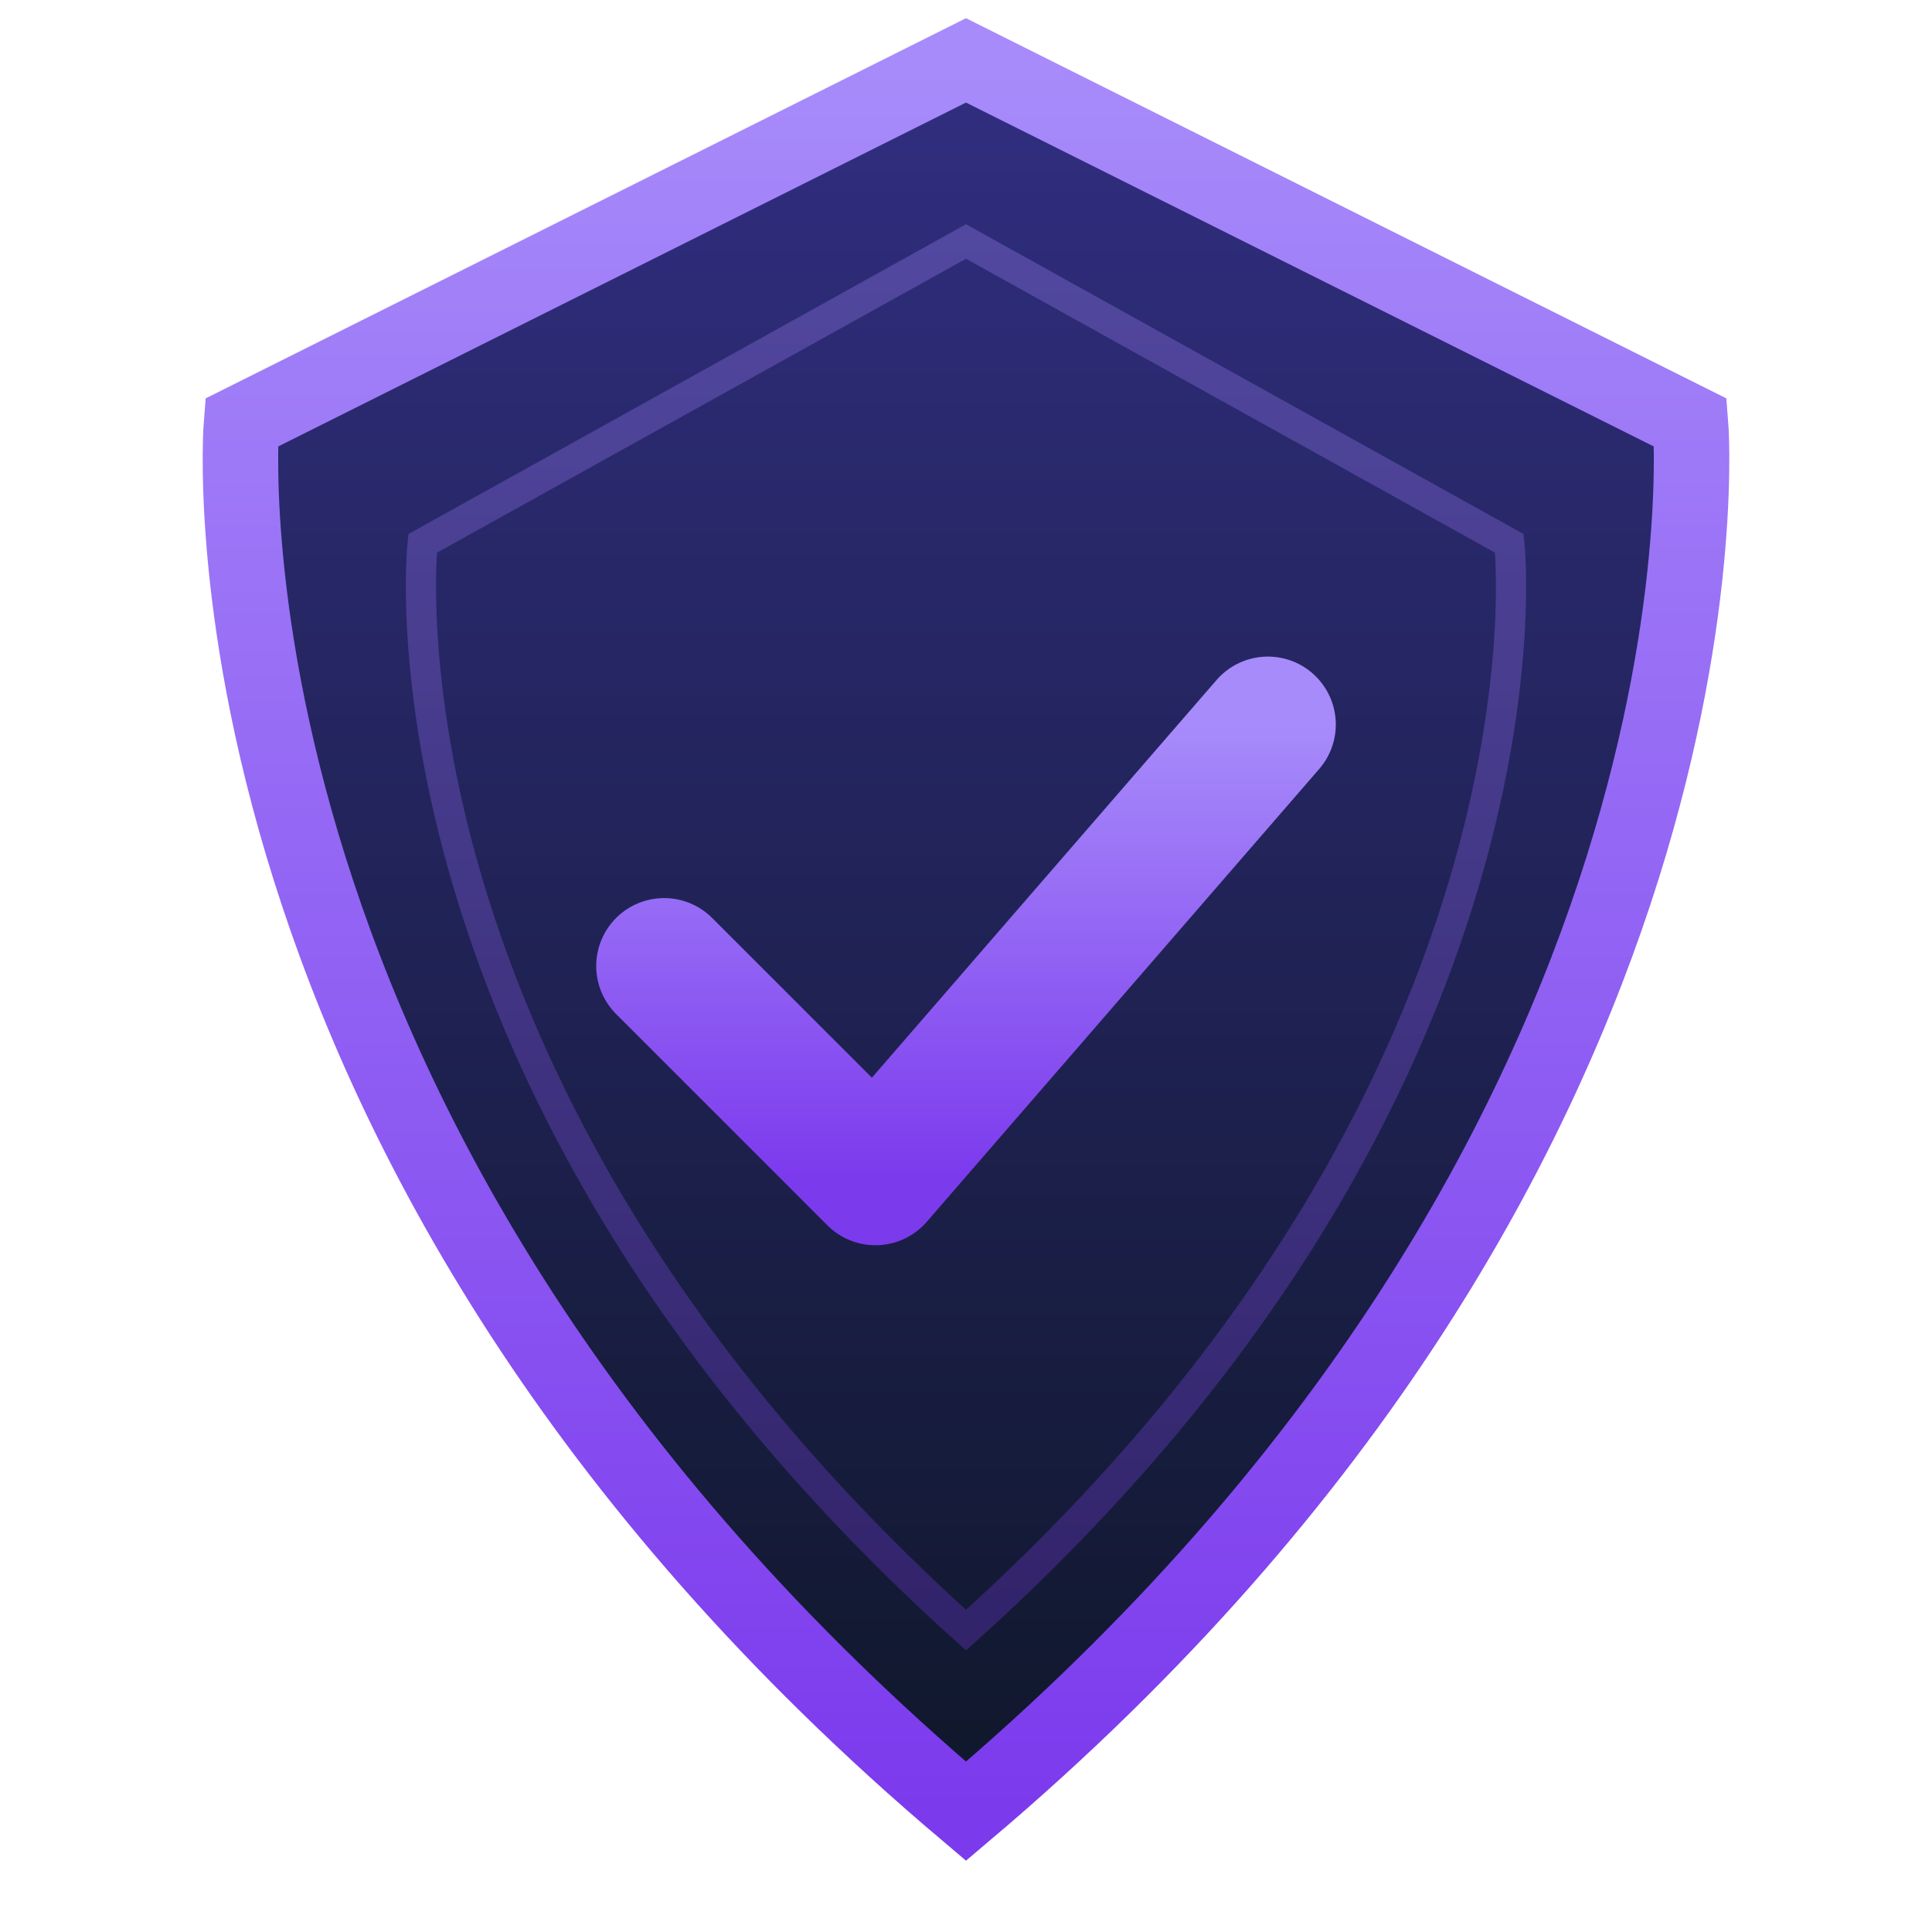
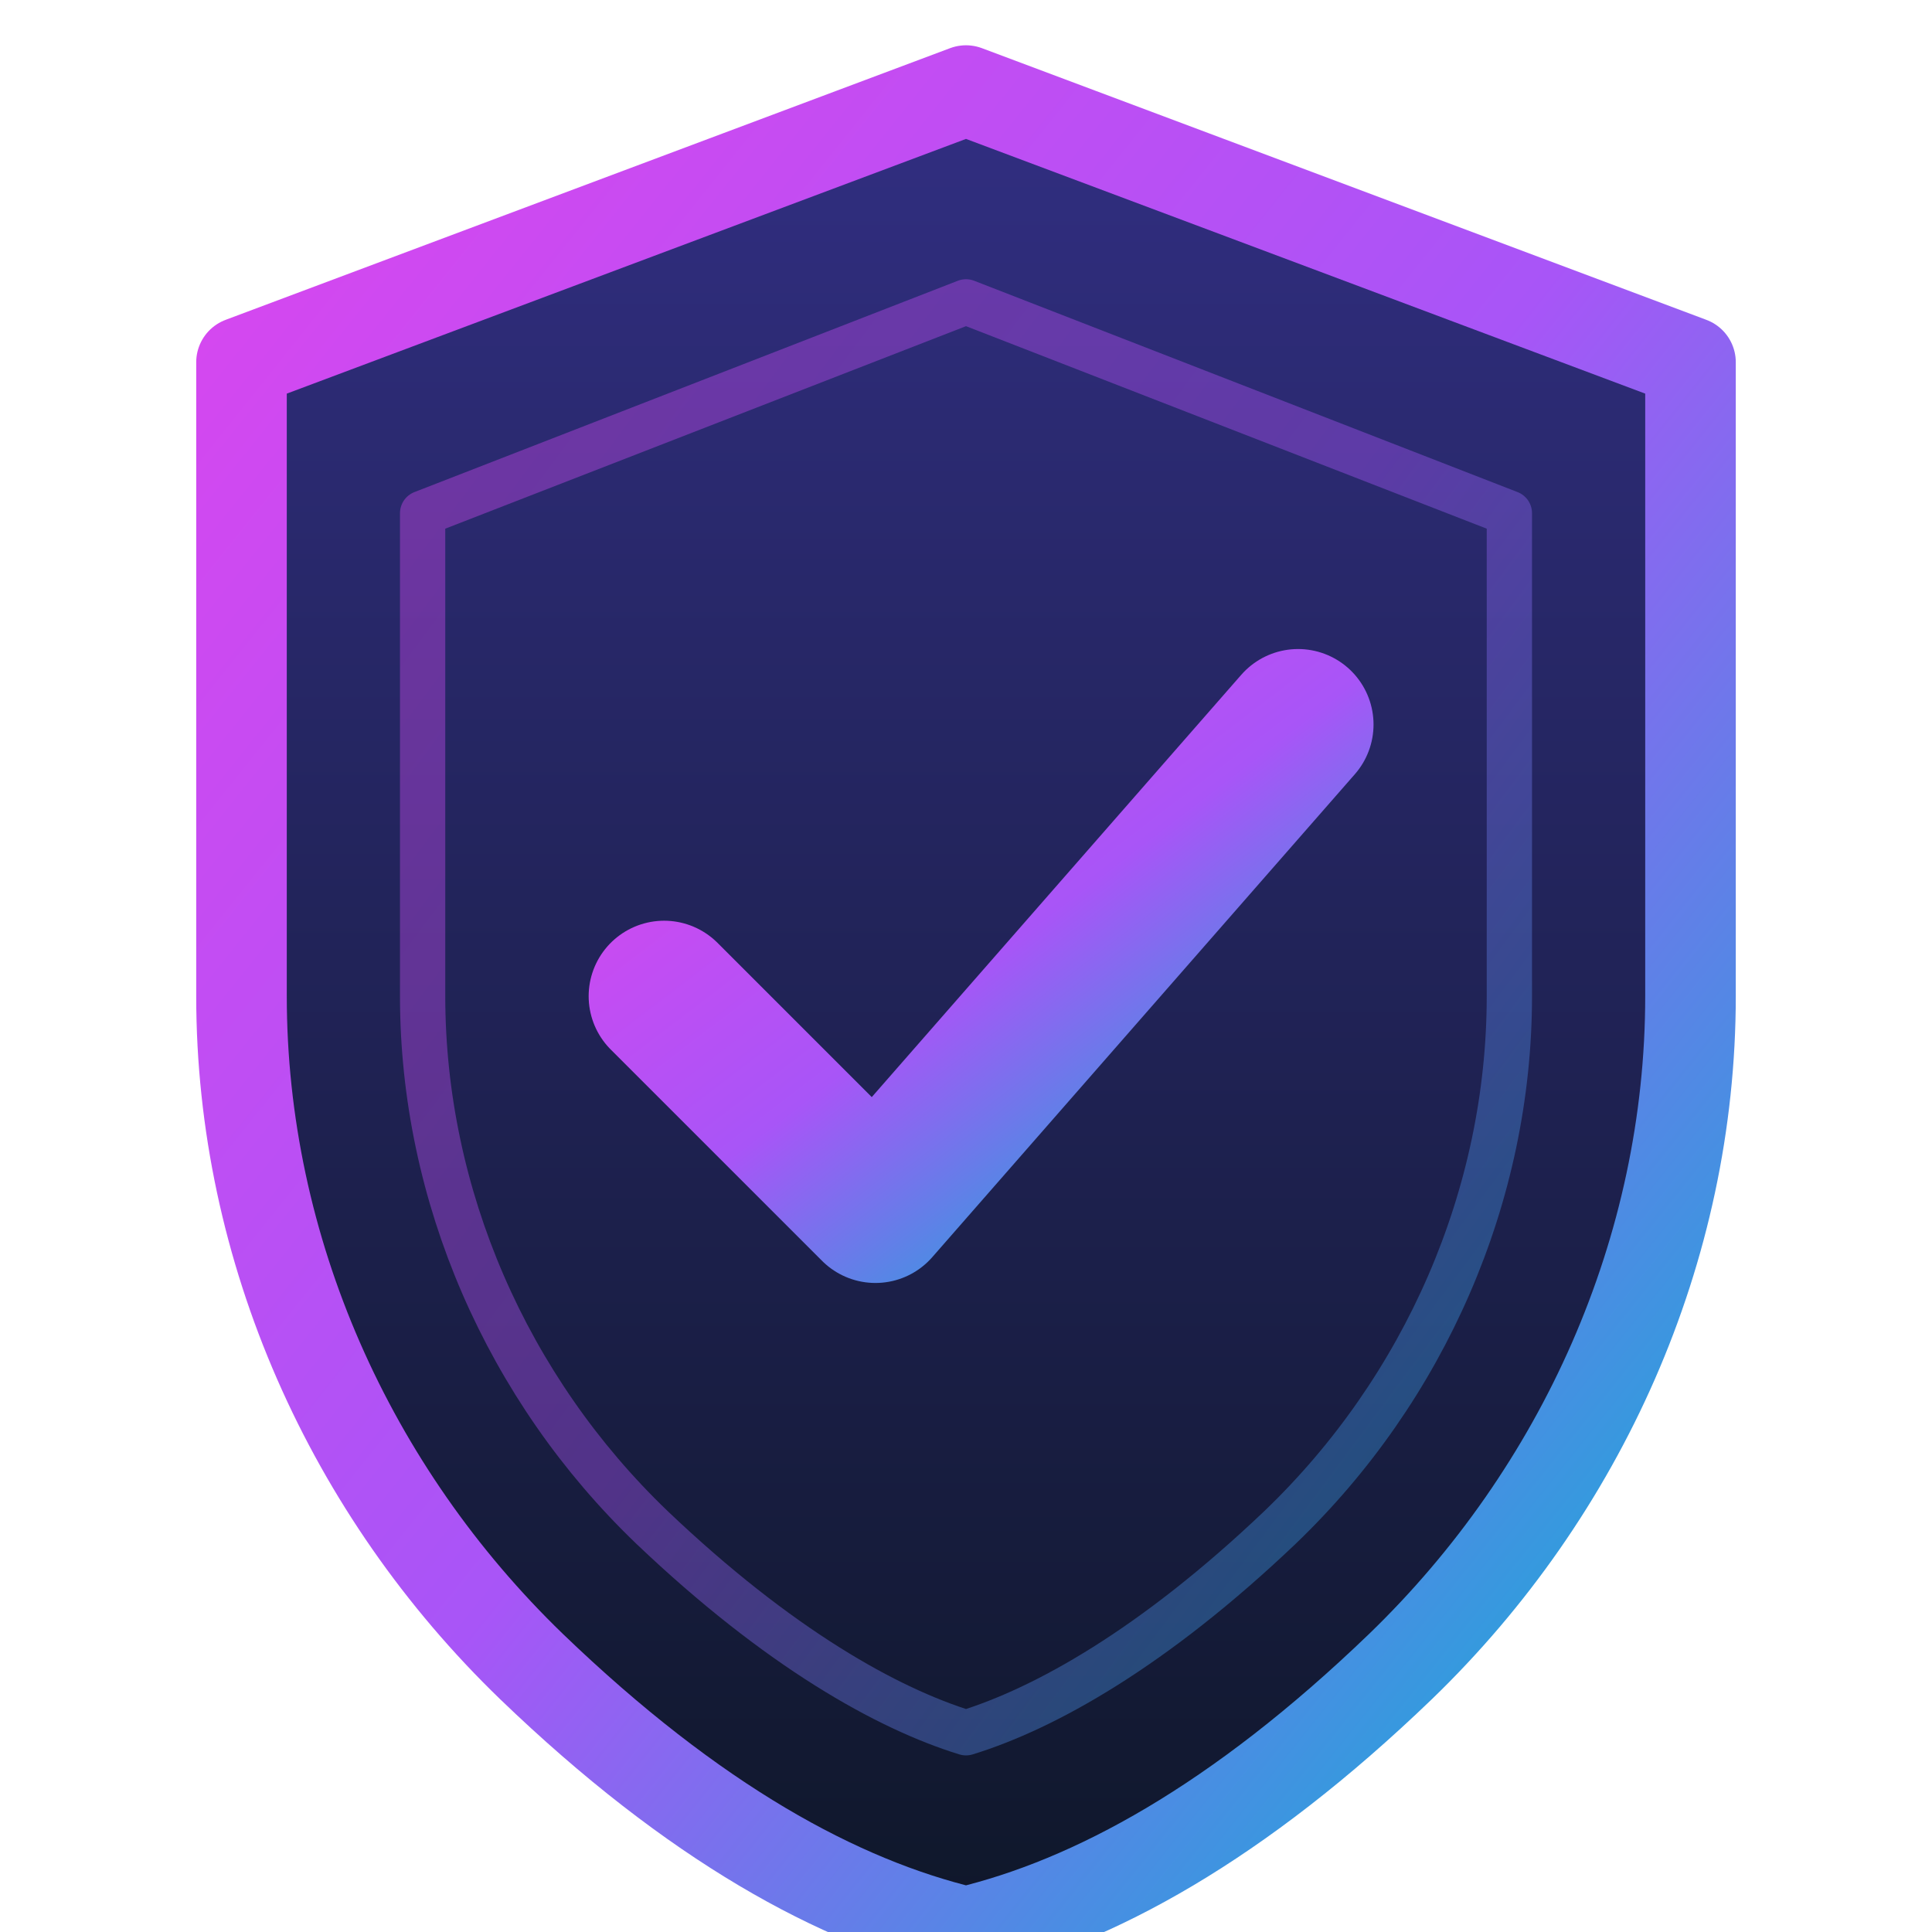
<svg xmlns="http://www.w3.org/2000/svg" viewBox="0 0 64 64" width="64" height="64">
  <defs>
    <linearGradient id="bg" x1="0" y1="0" x2="0" y2="1">
      <stop offset="0%" stop-color="#312e81" />
      <stop offset="100%" stop-color="#0f172a" />
    </linearGradient>
-     <linearGradient id="accent" x1="0" y1="0" x2="0" y2="1">
-       <stop offset="0%" stop-color="#a78bfa" />
-       <stop offset="100%" stop-color="#7c3aed" />
+     <linearGradient id="accent" x1="0" y1="0" x2="1" y2="1">
+       <stop offset="0%" stop-color="#d946ef" />
+       <stop offset="50%" stop-color="#a855f7" />
+       <stop offset="100%" stop-color="#06b6d4" />
    </linearGradient>
  </defs>
-   <path d="M32 2 L56 14 C56 14 58 38 32 60 C6 38 8 14 8 14 Z" fill="url(#bg)" stroke="url(#accent)" stroke-width="2.5" />
-   <path d="M32 8 L50 18 C50 18 52 36 32 54 C12 36 14 18 14 18 Z" fill="none" stroke="url(#accent)" stroke-width="1" opacity="0.3" />
-   <path d="M22 32 L29 39 L42 24" fill="none" stroke="url(#accent)" stroke-width="4.5" stroke-linecap="round" stroke-linejoin="round" />
+   <path d="M32 3C32 3 8 12 8 12v21c0 8.4 3.6 16.4 9.6 22.2C23 60.4 27.8 63 32 64c4.2-1 9-3.6 14.4-8.8C52.4 49.4 56 41.4 56 33V12L32 3z" fill="url(#bg)" stroke="url(#accent)" stroke-width="3" stroke-linejoin="round" />
+   <path d="M32 10C32 10 14 17 14 17v16c0 6.6 2.8 13 7.6 17.6C25.8 54.6 29.4 56.6 32 57.4c2.6-.8 6.2-2.8 10.4-6.8C47.2 46 50 39.6 50 33V17L32 10z" fill="none" stroke="url(#accent)" stroke-width="1.5" opacity="0.4" stroke-linejoin="round" />
+   <path d="M22 33L29 40L43 24" fill="none" stroke="url(#accent)" stroke-width="5" stroke-linecap="round" stroke-linejoin="round" />
</svg>
